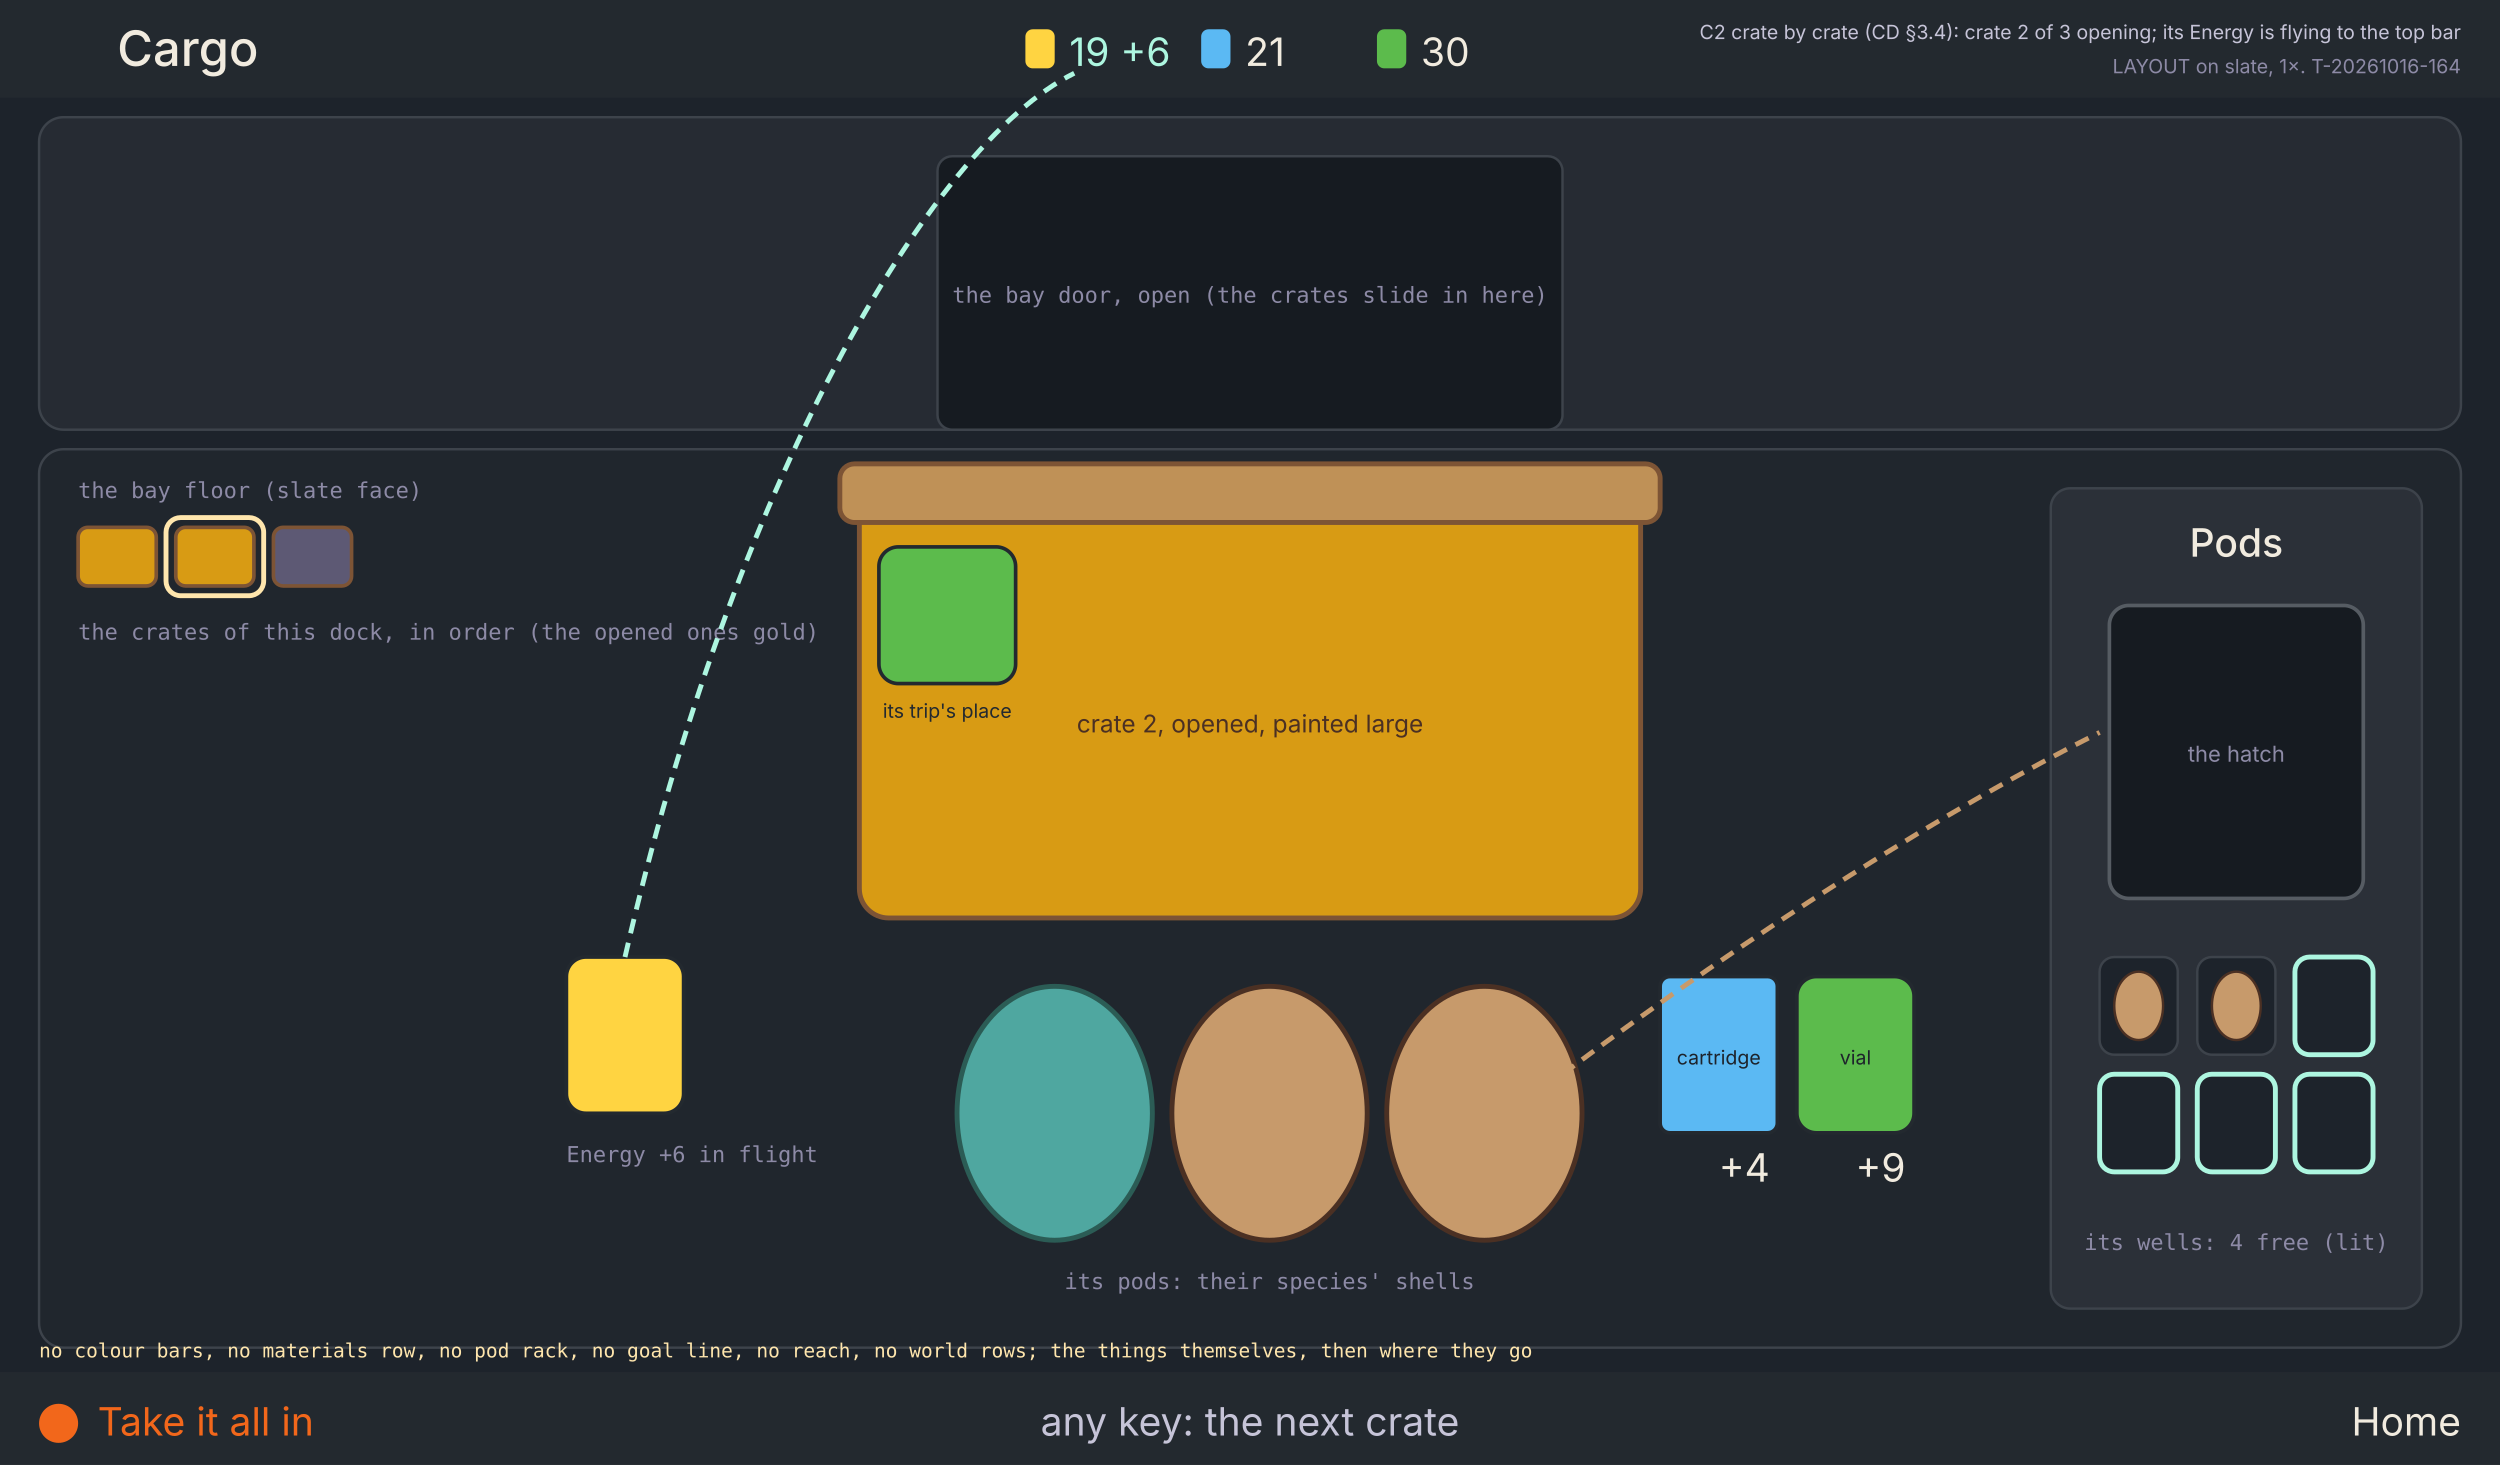
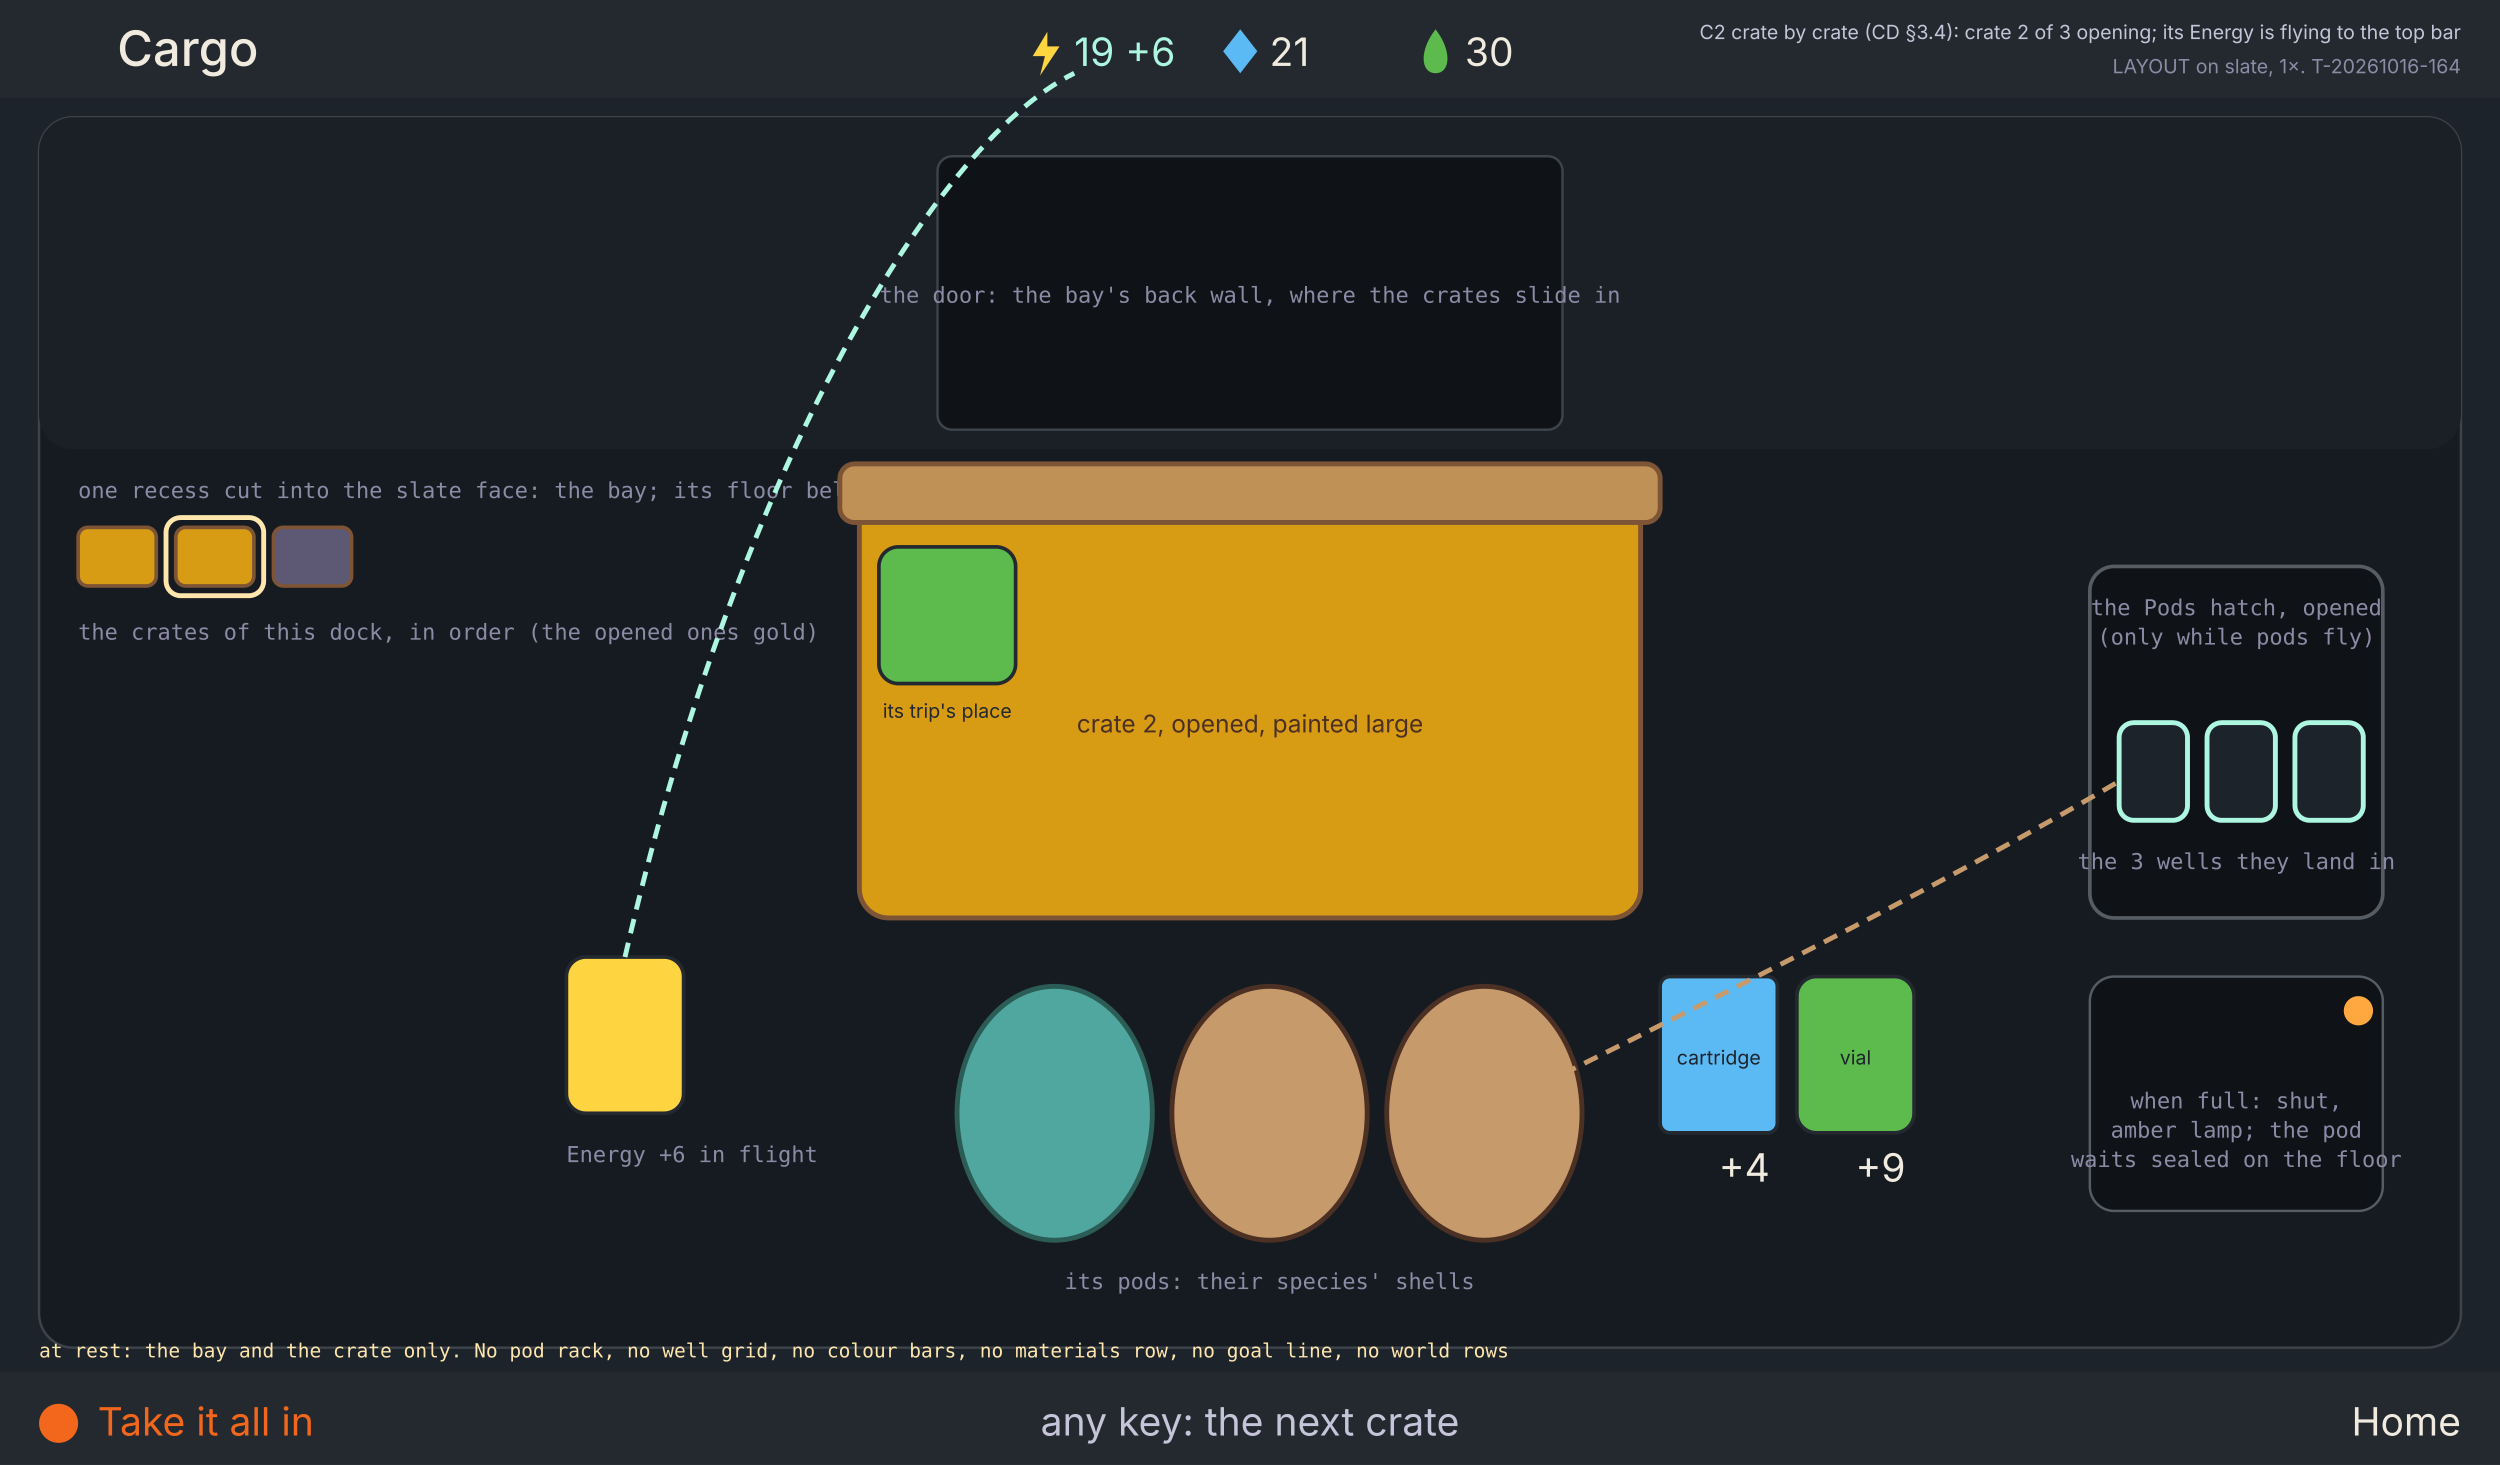
<svg xmlns="http://www.w3.org/2000/svg" viewBox="0 0 1024 600" width="1024" height="600" font-family="Inter, DejaVu Sans, sans-serif">
  <rect x="0" y="0" width="1024" height="600" fill="#1d232b" stroke="none" stroke-width="1" rx="0" />
  <rect x="0" y="0" width="1024" height="40" fill="#23292f" stroke="none" stroke-width="1" rx="0" />
  <text x="48" y="27" font-size="20" fill="#f1ebdf" text-anchor="start" font-weight="500">Cargo</text>
-   <rect x="420" y="12" width="12" height="16" fill="#ffd441" stroke="none" stroke-width="0" rx="3" />
-   <text x="438" y="27" font-size="16" fill="#adf6e0" text-anchor="start">19 +6</text>
-   <rect x="492" y="12" width="12" height="16" fill="#5bb9f3" stroke="none" stroke-width="0" rx="3" />
-   <text x="510" y="27" font-size="16" fill="#f1ebdf" text-anchor="start">21</text>
-   <rect x="564" y="12" width="12" height="16" fill="#5cbb4c" stroke="none" stroke-width="0" rx="3" />
-   <text x="582" y="27" font-size="16" fill="#f1ebdf" text-anchor="start">30</text>
+   <path d="M429 13L423 23H428L426 31L434 19H429Z" fill="#ffd441" />
+   <text x="440" y="27" font-size="16" fill="#adf6e0" text-anchor="start">19 +6</text>
+   <path d="M508 12L515 21L508 30L501 21Z" fill="#5bb9f3" />
+   <text x="520" y="27" font-size="16" fill="#f1ebdf" text-anchor="start">21</text>
+   <path d="M588 12C595 21 594 30 588 30C582 30 581 21 588 12Z" fill="#5cbb4c" />
+   <text x="600" y="27" font-size="16" fill="#f1ebdf" text-anchor="start">30</text>
  <text x="1008" y="16" font-size="8" fill="#c6c4d8" text-anchor="end">C2 crate by crate (CD §3.4): crate 2 of 3 opening; its Energy is flying to the top bar</text>
  <text x="1008" y="30" font-size="8" fill="#8d8aa6" text-anchor="end">LAYOUT on slate, 1×. T-20261016-164</text>
-   <rect x="16" y="48" width="992" height="128" fill="#262b33" stroke="#3d434b" stroke-width="1" rx="10" />
-   <rect x="384" y="64" width="256" height="112" fill="#161b21" stroke="#3d434b" stroke-width="1" rx="6" />
-   <text x="512" y="124" font-size="9" fill="#8d8aa6" text-anchor="middle" font-family="DejaVu Sans Mono, monospace">the bay door, open (the crates slide in here)</text>
-   <rect x="16" y="184" width="992" height="368" fill="#20262d" stroke="#3d434b" stroke-width="1" rx="10" />
-   <text x="32" y="204" font-size="9" fill="#8d8aa6" text-anchor="start" font-family="DejaVu Sans Mono, monospace">the bay floor (slate face)</text>
+   <rect x="16" y="48" width="992" height="504" fill="#161b21" stroke="#3d434b" stroke-width="1" rx="14" />
+   <rect x="16" y="48" width="992" height="136" fill="#1b2027" stroke="none" stroke-width="0" rx="14" />
+   <rect x="384" y="64" width="256" height="112" fill="#0f1317" stroke="#3d434b" stroke-width="1" rx="6" />
+   <text x="512" y="124" font-size="9" fill="#8d8aa6" text-anchor="middle" font-family="DejaVu Sans Mono, monospace">the door: the bay's back wall, where the crates slide in</text>
+   <text x="32" y="204" font-size="9" fill="#8d8aa6" text-anchor="start" font-family="DejaVu Sans Mono, monospace">one recess cut into the slate face: the bay; its floor below</text>
  <rect x="32" y="216" width="32" height="24" fill="#d89b14" stroke="#7d5435" stroke-width="1.5" rx="4" />
  <rect x="72" y="216" width="32" height="24" fill="#d89b14" stroke="#7d5435" stroke-width="1.5" rx="4" />
  <rect x="68" y="212" width="40" height="32" fill="none" stroke="#ffe6ad" stroke-width="2" rx="6" />
  <rect x="112" y="216" width="32" height="24" fill="#5d5974" stroke="#7d5435" stroke-width="1.5" rx="4" />
  <text x="32" y="262" font-size="9" fill="#8d8aa6" text-anchor="start" font-family="DejaVu Sans Mono, monospace">the crates of this dock, in order (the opened ones gold)</text>
  <rect x="352" y="200" width="320" height="176" fill="#d89b14" stroke="#7d5435" stroke-width="2" rx="12" />
  <rect x="344" y="190" width="336" height="24" fill="#bf9157" stroke="#7d5435" stroke-width="2" rx="6" />
  <text x="512" y="300" font-size="10" fill="#4b3023" text-anchor="middle">crate 2, opened, painted large</text>
  <rect x="360" y="224" width="56" height="56" fill="#5cbb4c" stroke="#23292f" stroke-width="1.5" rx="8" />
  <text x="388" y="294" font-size="8" fill="#23292f" text-anchor="middle">its trip's place</text>
  <ellipse cx="432" cy="456" rx="40" ry="52" fill="#4fa7a0" stroke="#2b5c55" stroke-width="2" fill-opacity="1" />
  <ellipse cx="520" cy="456" rx="40" ry="52" fill="#c79a6b" stroke="#4b3023" stroke-width="2" fill-opacity="1" />
  <ellipse cx="608" cy="456" rx="40" ry="52" fill="#c79a6b" stroke="#4b3023" stroke-width="2" fill-opacity="1" />
  <text x="520" y="528" font-size="9" fill="#8d8aa6" text-anchor="middle" font-family="DejaVu Sans Mono, monospace">its pods: their species' shells</text>
  <rect x="680" y="400" width="48" height="64" fill="#5bb9f3" stroke="#23292f" stroke-width="1.5" rx="4" />
  <text x="704" y="436" font-size="8" fill="#1d232b" text-anchor="middle">cartridge</text>
  <rect x="736" y="400" width="48" height="64" fill="#5cbb4c" stroke="#23292f" stroke-width="1.5" rx="8" />
  <text x="760" y="436" font-size="8" fill="#1d232b" text-anchor="middle">vial</text>
  <text x="704" y="484" font-size="16" fill="#f1ebdf" text-anchor="start">+4</text>
  <text x="760" y="484" font-size="16" fill="#f1ebdf" text-anchor="start">+9</text>
  <rect x="232" y="392" width="48" height="64" fill="#ffd441" stroke="#23292f" stroke-width="1.5" rx="8" />
  <path d="M256 392 C 300 200, 380 60, 440 30" stroke="#adf6e0" stroke-width="2" stroke-dasharray="6 4" fill="none" />
  <text x="232" y="476" font-size="9" fill="#8d8aa6" text-anchor="start" font-family="DejaVu Sans Mono, monospace">Energy +6 in flight</text>
-   <rect x="840" y="200" width="152" height="336" fill="#2b3038" stroke="#3d434b" stroke-width="1" rx="8" />
-   <text x="916" y="228" font-size="16" fill="#f1ebdf" text-anchor="middle" font-weight="500">Pods</text>
-   <rect x="864" y="248" width="104" height="120" fill="#161b21" stroke="#565c63" stroke-width="1.5" rx="8" />
-   <text x="916" y="312" font-size="9" fill="#8d8aa6" text-anchor="middle">the hatch</text>
-   <rect x="860" y="392" width="32" height="40" fill="#1d232b" stroke="#3d434b" stroke-width="1" rx="6" />
-   <ellipse cx="876" cy="412" rx="10" ry="14" fill="#c79a6b" stroke="#4b3023" stroke-width="1" fill-opacity="1" />
-   <rect x="900" y="392" width="32" height="40" fill="#1d232b" stroke="#3d434b" stroke-width="1" rx="6" />
-   <ellipse cx="916" cy="412" rx="10" ry="14" fill="#c79a6b" stroke="#4b3023" stroke-width="1" fill-opacity="1" />
-   <rect x="940" y="392" width="32" height="40" fill="#1d232b" stroke="#adf6e0" stroke-width="2" rx="6" />
-   <rect x="860" y="440" width="32" height="40" fill="#1d232b" stroke="#adf6e0" stroke-width="2" rx="6" />
-   <rect x="900" y="440" width="32" height="40" fill="#1d232b" stroke="#adf6e0" stroke-width="2" rx="6" />
-   <rect x="940" y="440" width="32" height="40" fill="#1d232b" stroke="#adf6e0" stroke-width="2" rx="6" />
-   <text x="916" y="512" font-size="9" fill="#8d8aa6" text-anchor="middle" font-family="DejaVu Sans Mono, monospace">its wells: 4 free (lit)</text>
-   <path d="M640 440 C 720 380, 800 330, 860 300" stroke="#c79a6b" stroke-width="2" stroke-dasharray="6 4" fill="none" />
+   <rect x="856" y="232" width="120" height="144" fill="#0f1317" stroke="#565c63" stroke-width="1.5" rx="10" />
+   <text x="916" y="252" font-size="9" fill="#8d8aa6" text-anchor="middle" font-family="DejaVu Sans Mono, monospace">the Pods hatch, opened</text>
+   <text x="916" y="264" font-size="9" fill="#8d8aa6" text-anchor="middle" font-family="DejaVu Sans Mono, monospace">(only while pods fly)</text>
+   <rect x="868" y="296" width="28" height="40" fill="#1d232b" stroke="#adf6e0" stroke-width="2" rx="6" />
+   <rect x="904" y="296" width="28" height="40" fill="#1d232b" stroke="#adf6e0" stroke-width="2" rx="6" />
+   <rect x="940" y="296" width="28" height="40" fill="#1d232b" stroke="#adf6e0" stroke-width="2" rx="6" />
+   <text x="916" y="356" font-size="9" fill="#8d8aa6" text-anchor="middle" font-family="DejaVu Sans Mono, monospace">the 3 wells they land in</text>
+   <path d="M640 440 C 720 400, 800 360, 868 320" stroke="#c79a6b" stroke-width="2" stroke-dasharray="6 4" fill="none" />
+   <rect x="856" y="400" width="120" height="96" fill="#0f1317" stroke="#565c63" stroke-width="1" rx="10" />
+   <rect x="960" y="408" width="12" height="12" fill="#ffa83f" stroke="none" stroke-width="0" rx="6" />
+   <text x="916" y="454" font-size="9" fill="#8d8aa6" text-anchor="middle" font-family="DejaVu Sans Mono, monospace">when full: shut,</text>
+   <text x="916" y="466" font-size="9" fill="#8d8aa6" text-anchor="middle" font-family="DejaVu Sans Mono, monospace">amber lamp; the pod</text>
+   <text x="916" y="478" font-size="9" fill="#8d8aa6" text-anchor="middle" font-family="DejaVu Sans Mono, monospace">waits sealed on the floor</text>
  <rect x="0" y="562" width="1024" height="38" fill="#23292f" stroke="none" stroke-width="1" rx="0" />
  <rect x="16" y="575" width="16" height="16" fill="#f2671b" stroke="none" stroke-width="0" rx="8" />
  <text x="40" y="588" font-size="16" fill="#f2671b" text-anchor="start">Take it all in</text>
  <text x="512" y="588" font-size="16" fill="#c6c4d8" text-anchor="middle">any key: the next crate</text>
  <text x="1008" y="588" font-size="16" fill="#f1ebdf" text-anchor="end">Home</text>
-   <text x="16" y="556" font-size="8" fill="#ffe6ad" text-anchor="start" font-family="DejaVu Sans Mono, monospace">no colour bars, no materials row, no pod rack, no goal line, no reach, no world rows; the things themselves, then where they go</text>
+   <text x="16" y="556" font-size="8" fill="#ffe6ad" text-anchor="start" font-family="DejaVu Sans Mono, monospace">at rest: the bay and the crate only. No pod rack, no well grid, no colour bars, no materials row, no goal line, no world rows</text>
</svg>
